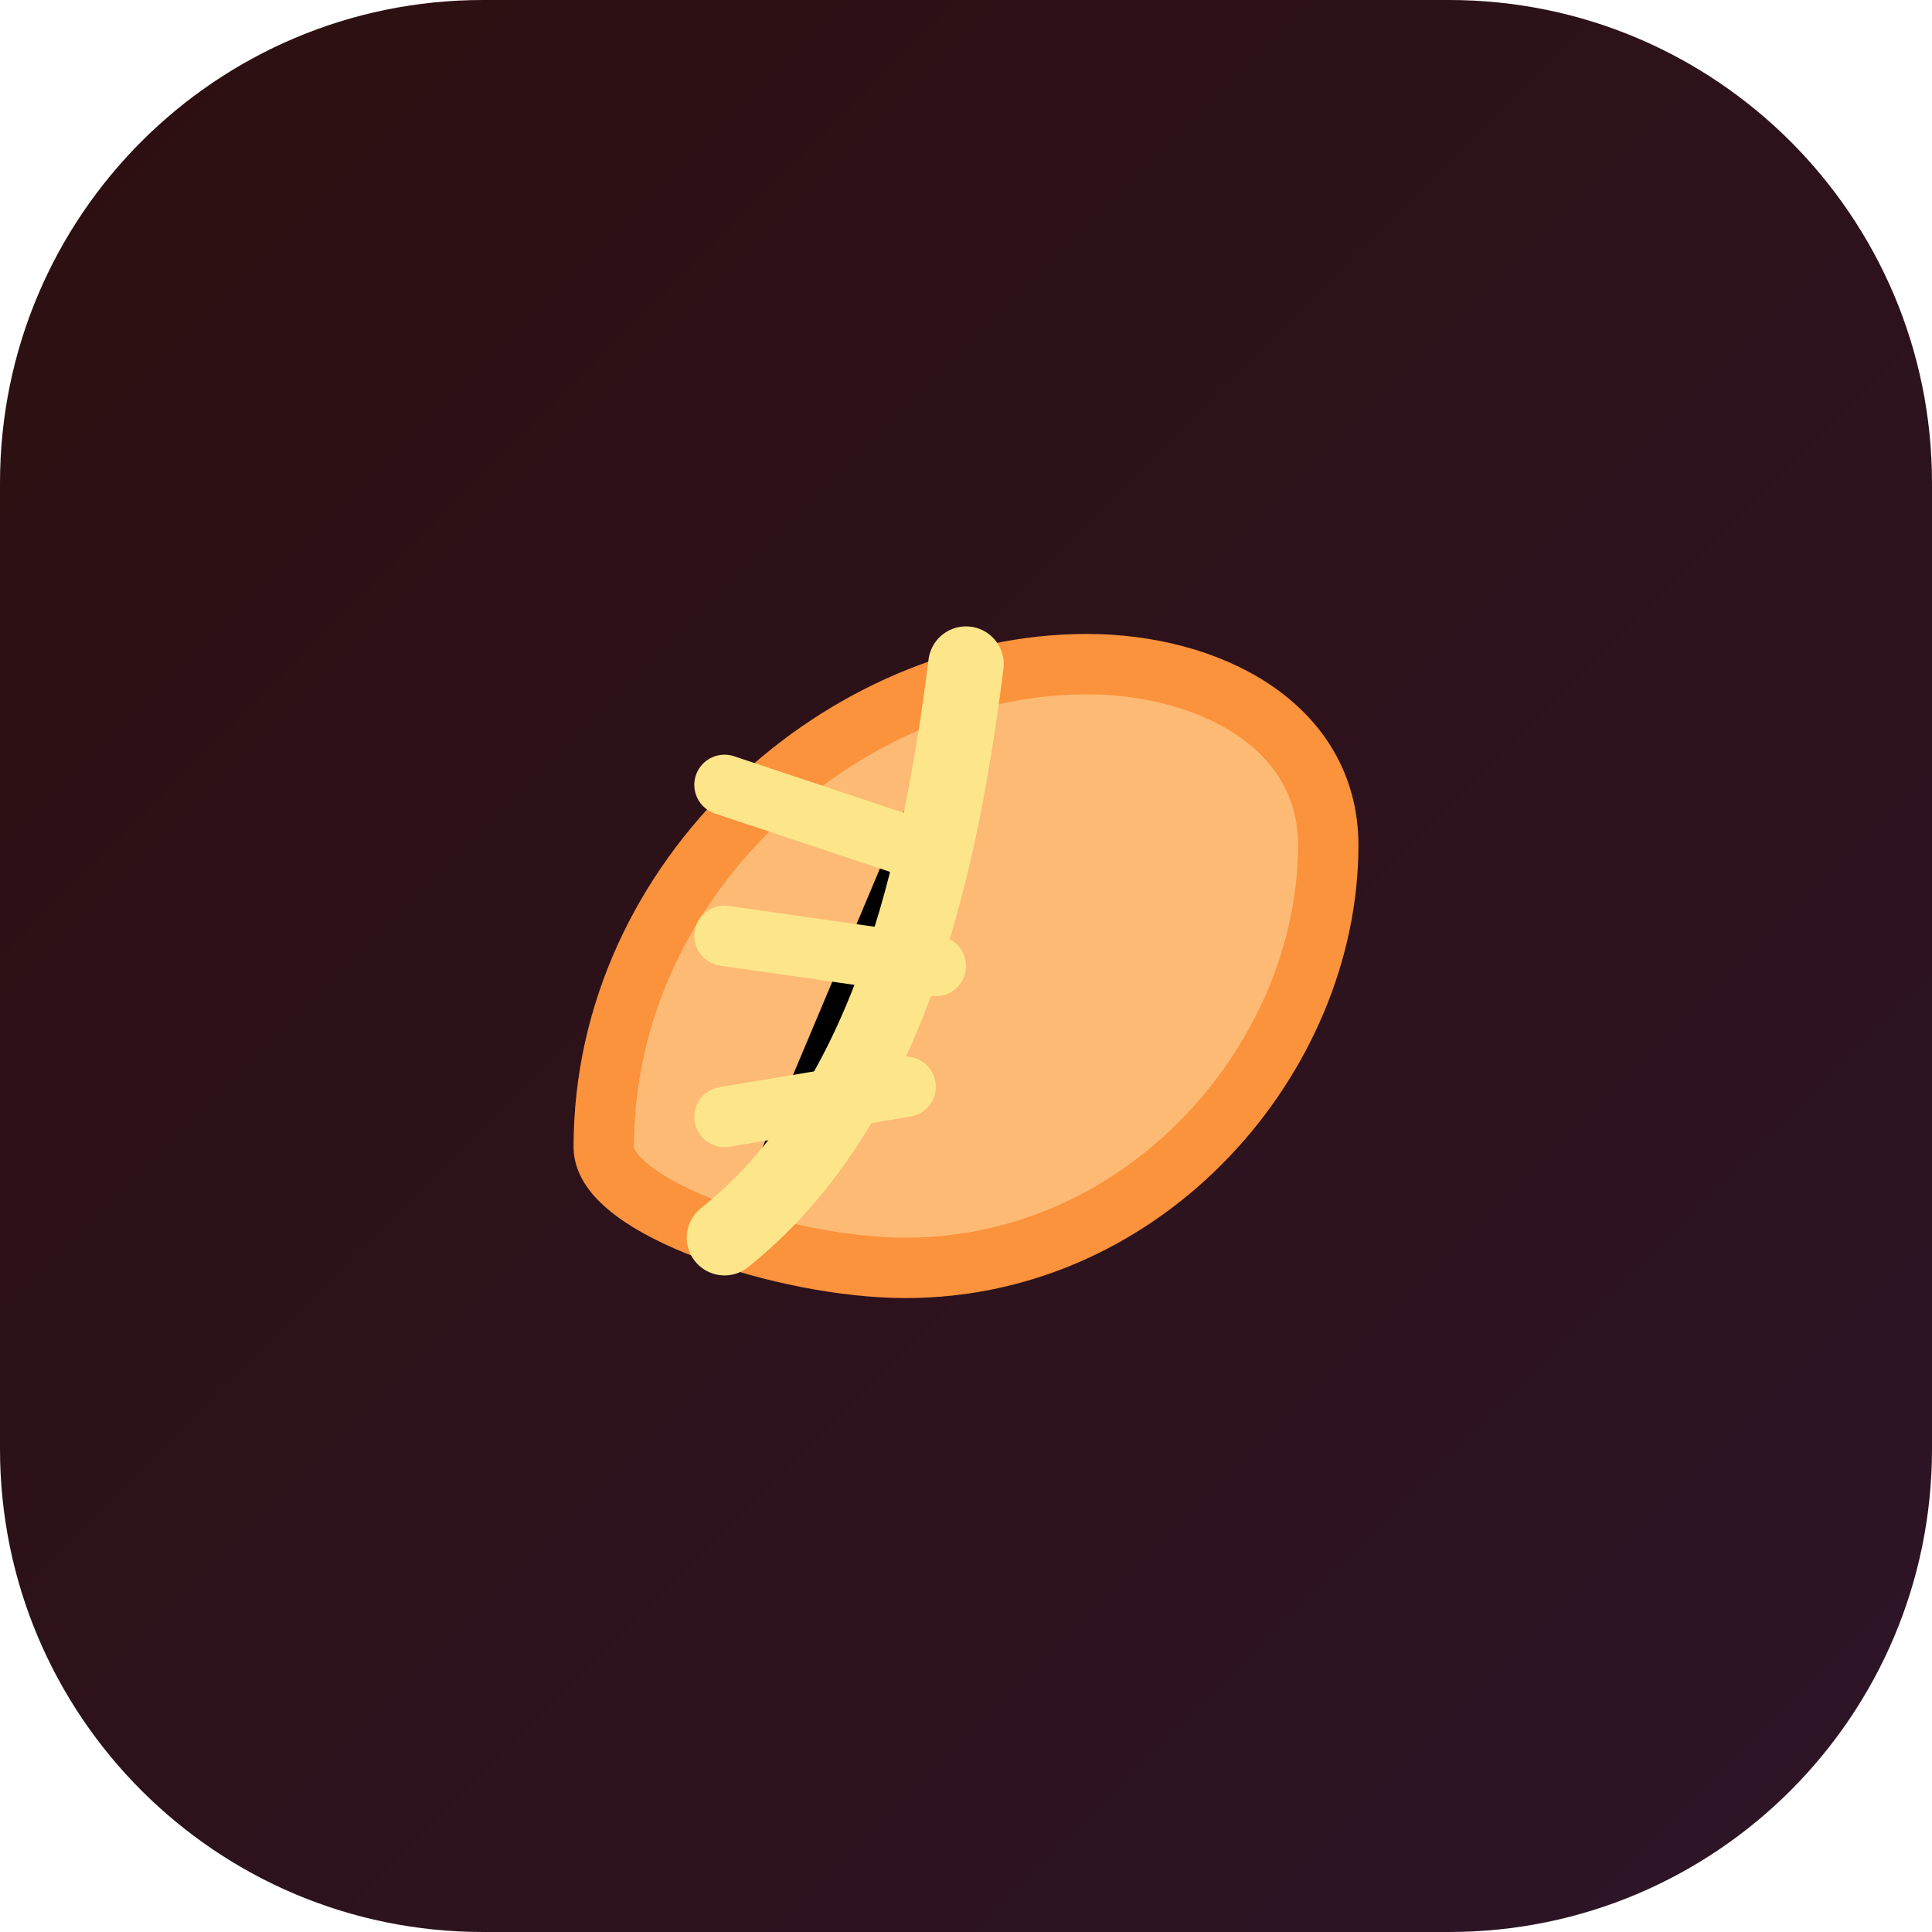
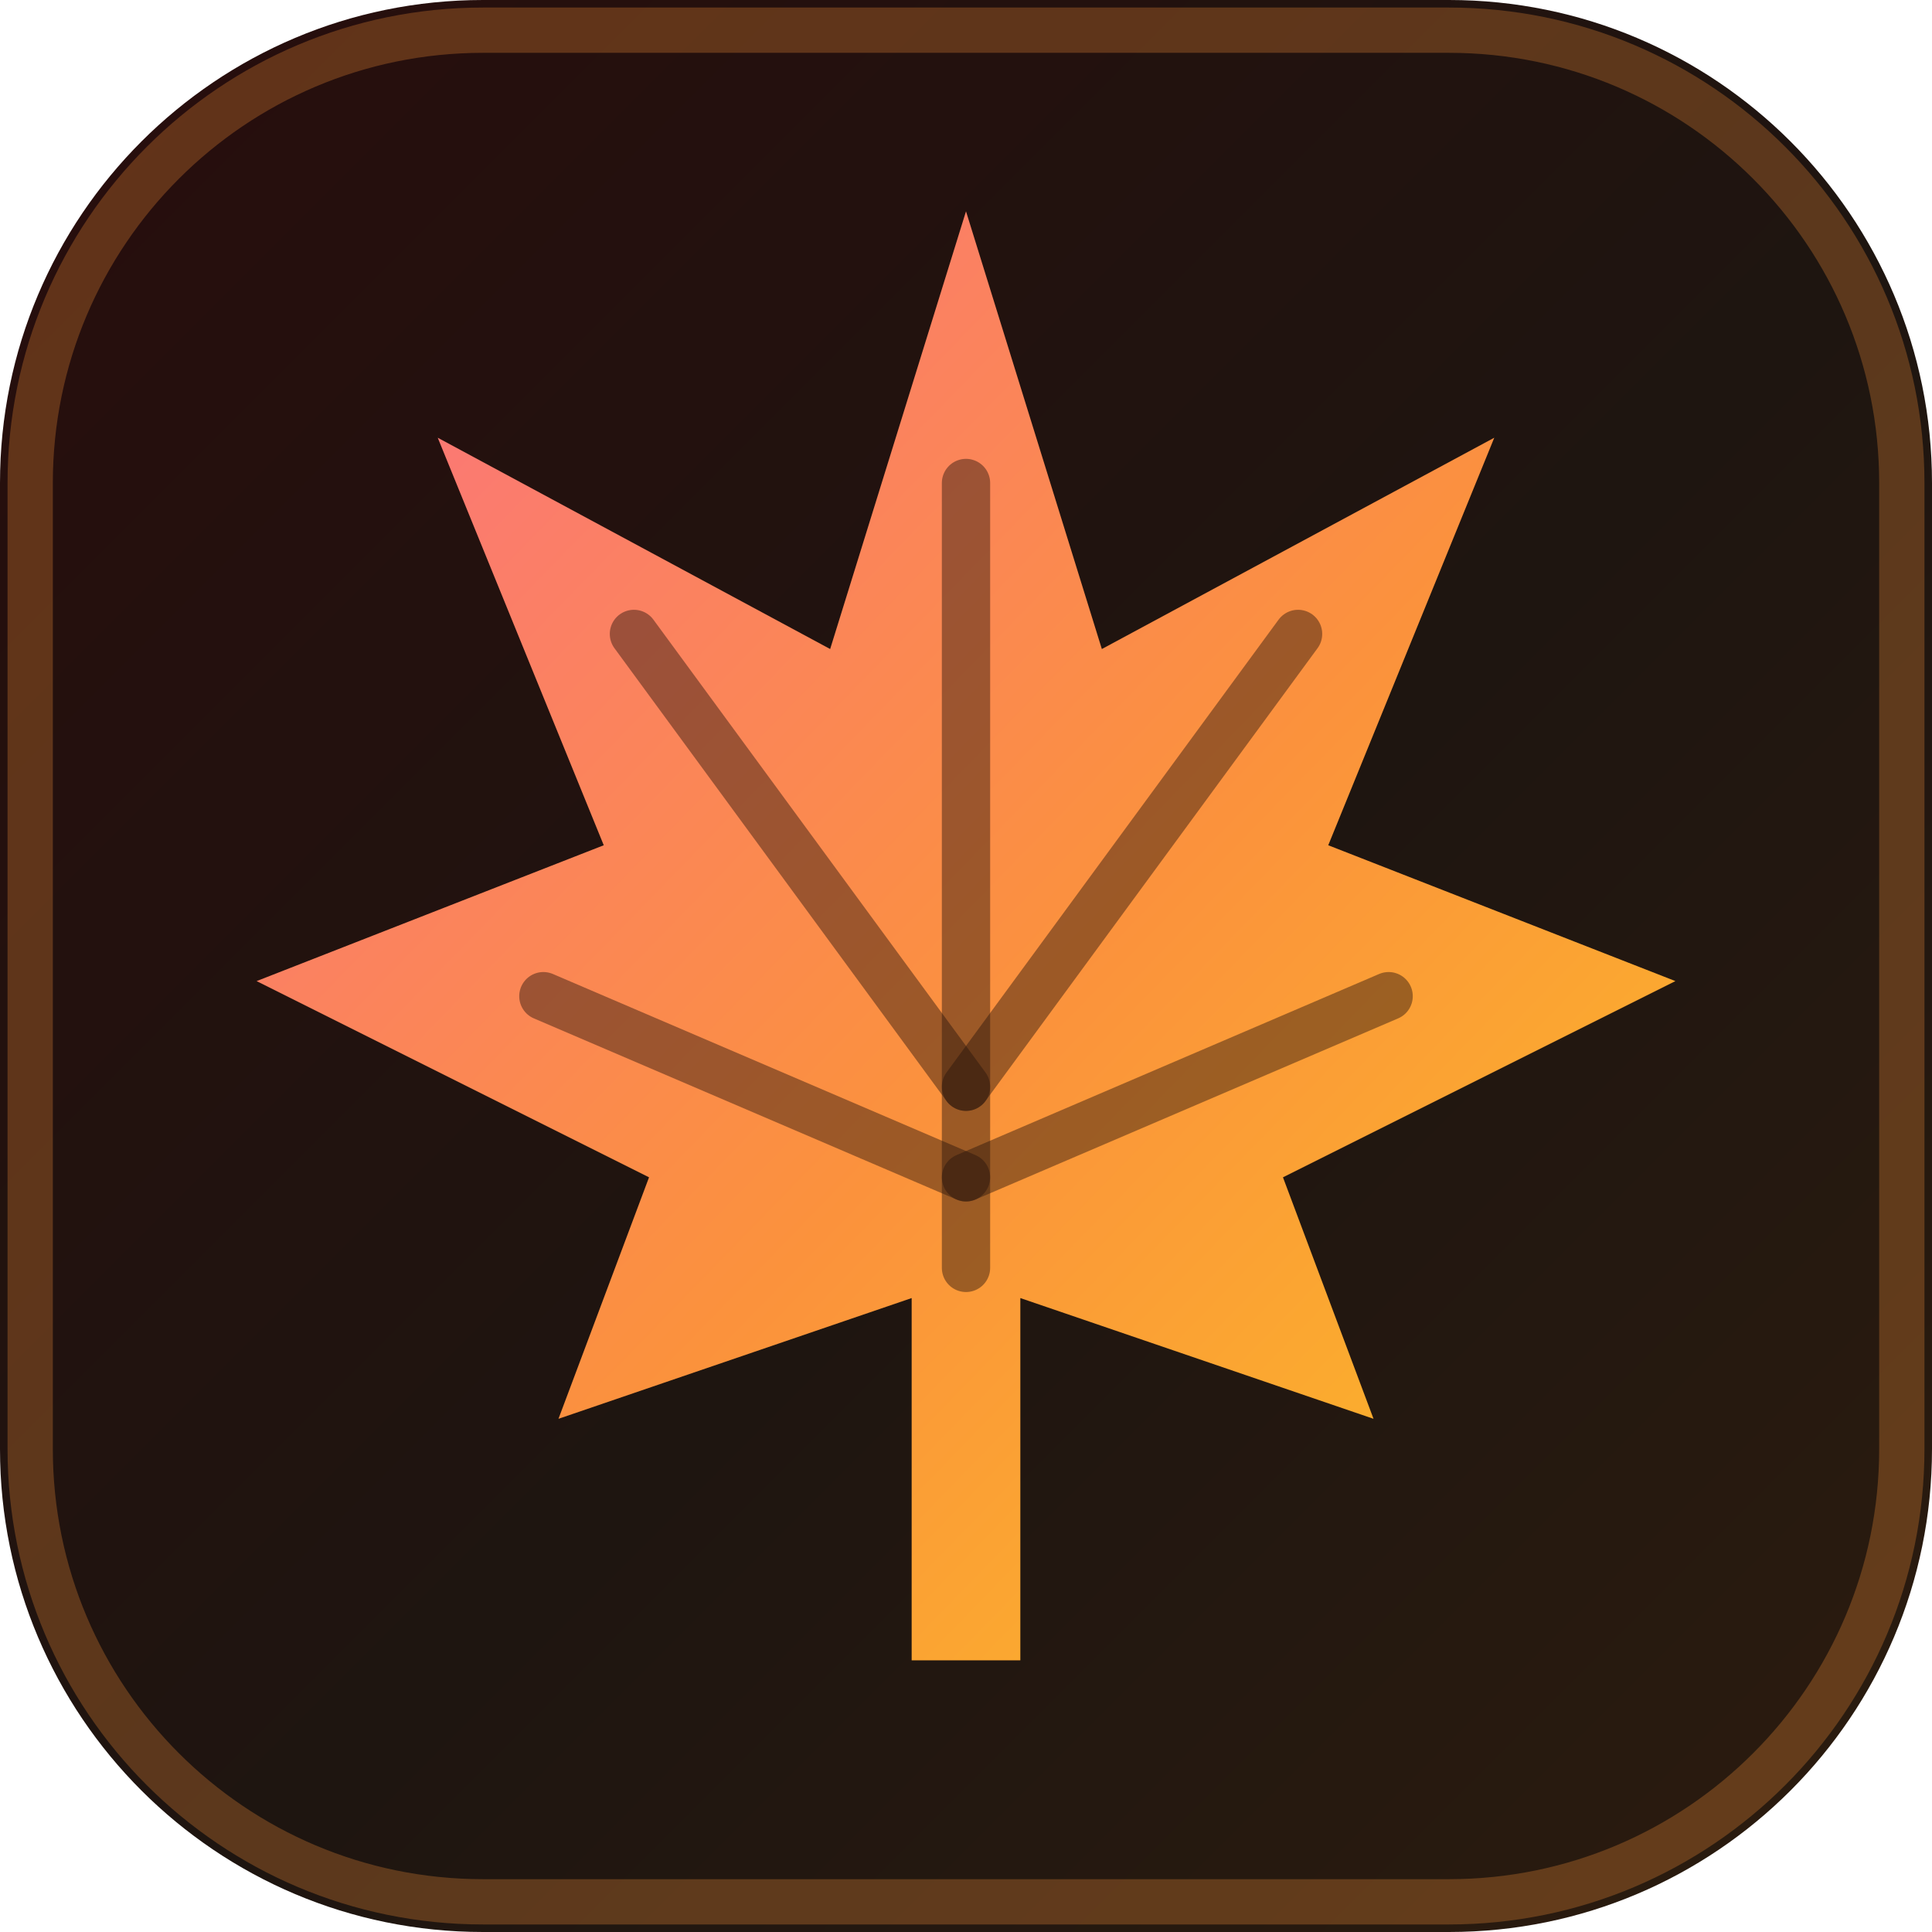
<svg xmlns="http://www.w3.org/2000/svg" viewBox="0 0 64 64">
  <defs>
-     <linearGradient id="g" x1="0%" y1="0%" x2="100%" y2="100%">
-       <stop offset="0%" stop-color="#2d0f0f" />
-       <stop offset="100%" stop-color="#2d1528" />
+     <linearGradient id="bg" x1="0%" y1="0%" x2="100%" y2="100%">
+       <stop offset="0%" stop-color="#280d0c" />
+       <stop offset="55%" stop-color="#1e1510" />
+       <stop offset="100%" stop-color="#2c1c0f" />
+     </linearGradient>
+     <linearGradient id="leaf" x1="0%" y1="0%" x2="100%" y2="100%">
+       <stop offset="0%" stop-color="#fb7185" />
+       <stop offset="55%" stop-color="#fb923c" />
+       <stop offset="100%" stop-color="#fbbf24" />
    </linearGradient>
  </defs>
-   <rect width="64" height="64" rx="16" fill="url(#g)" />
-   <path d="M20 38c0-9 8-16 16-16 4 0 8 2 8 6 0 7-6 14-14 14-4 0-10-2-10-4z" fill="#fdba74" stroke="#fb923c" stroke-width="2" stroke-linejoin="round" />
-   <path d="M32 22c-1 8-3 15-8 19" stroke="#fde68a" stroke-width="2.5" stroke-linecap="round" />
-   <path d="M30 28l-6-2" stroke="#fde68a" stroke-width="2" stroke-linecap="round" />
-   <path d="M31 32l-7-1" stroke="#fde68a" stroke-width="2" stroke-linecap="round" />
-   <path d="M30 36l-6 1" stroke="#fde68a" stroke-width="2" stroke-linecap="round" />
+   <rect width="64" height="64" rx="16" fill="url(#bg)" />
+   <rect x="1" y="1" width="62" height="62" rx="15" fill="none" stroke="#fb923c" stroke-opacity="0.28" stroke-width="1.5" />
+   <path d="M32 7 L36.5 21.5 L49.5 14.5 L44 28 L55.5 32.5 L42.5 39 L45.5 47 L33.8 43 L33.8 55 L30.2 55 L30.2 43 L18.5 47 L21.5 39 L8.5 32.5 L20 28 L14.5 14.5 L27.5 21.5 Z" fill="url(#leaf)" />
+   <g stroke="#2a140c" stroke-opacity="0.45" stroke-width="1.6" stroke-linecap="round">
+     <line x1="32" y1="42" x2="32" y2="16" />
+     <line x1="32" y1="36" x2="43" y2="21" />
+     <line x1="32" y1="36" x2="21" y2="21" />
+     <line x1="32" y1="39" x2="46" y2="33" />
+     <line x1="32" y1="39" x2="18" y2="33" />
+   </g>
</svg>
